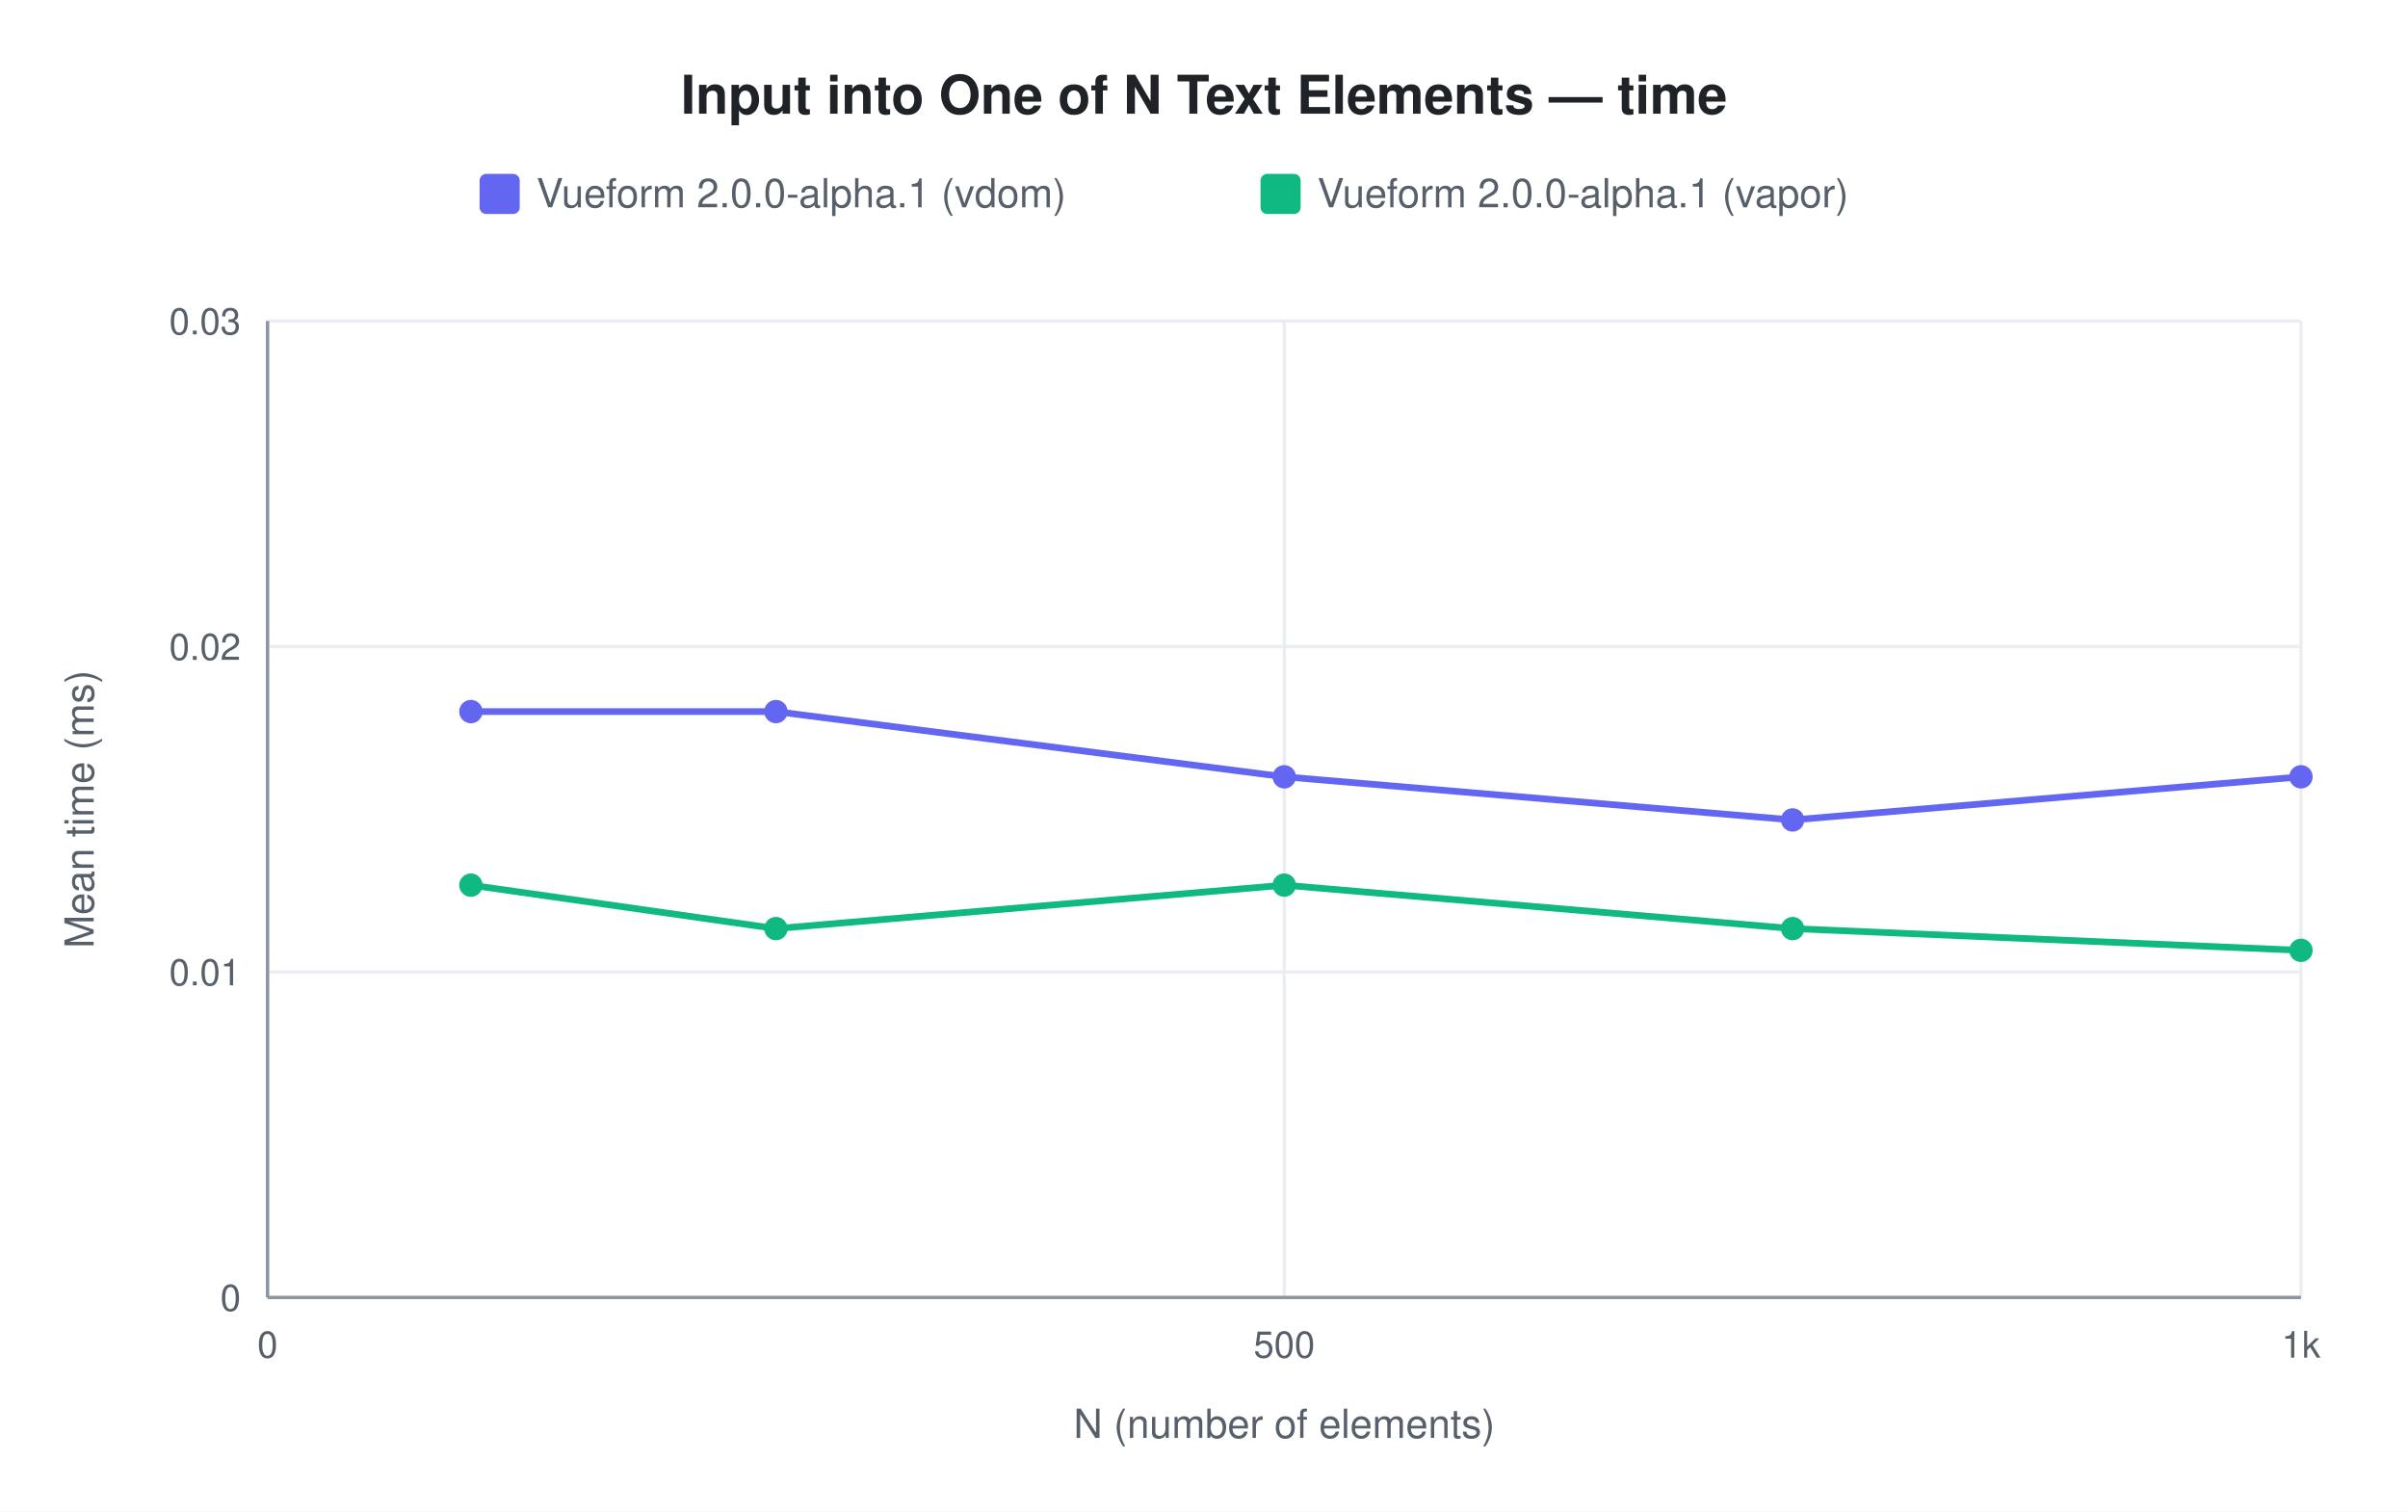
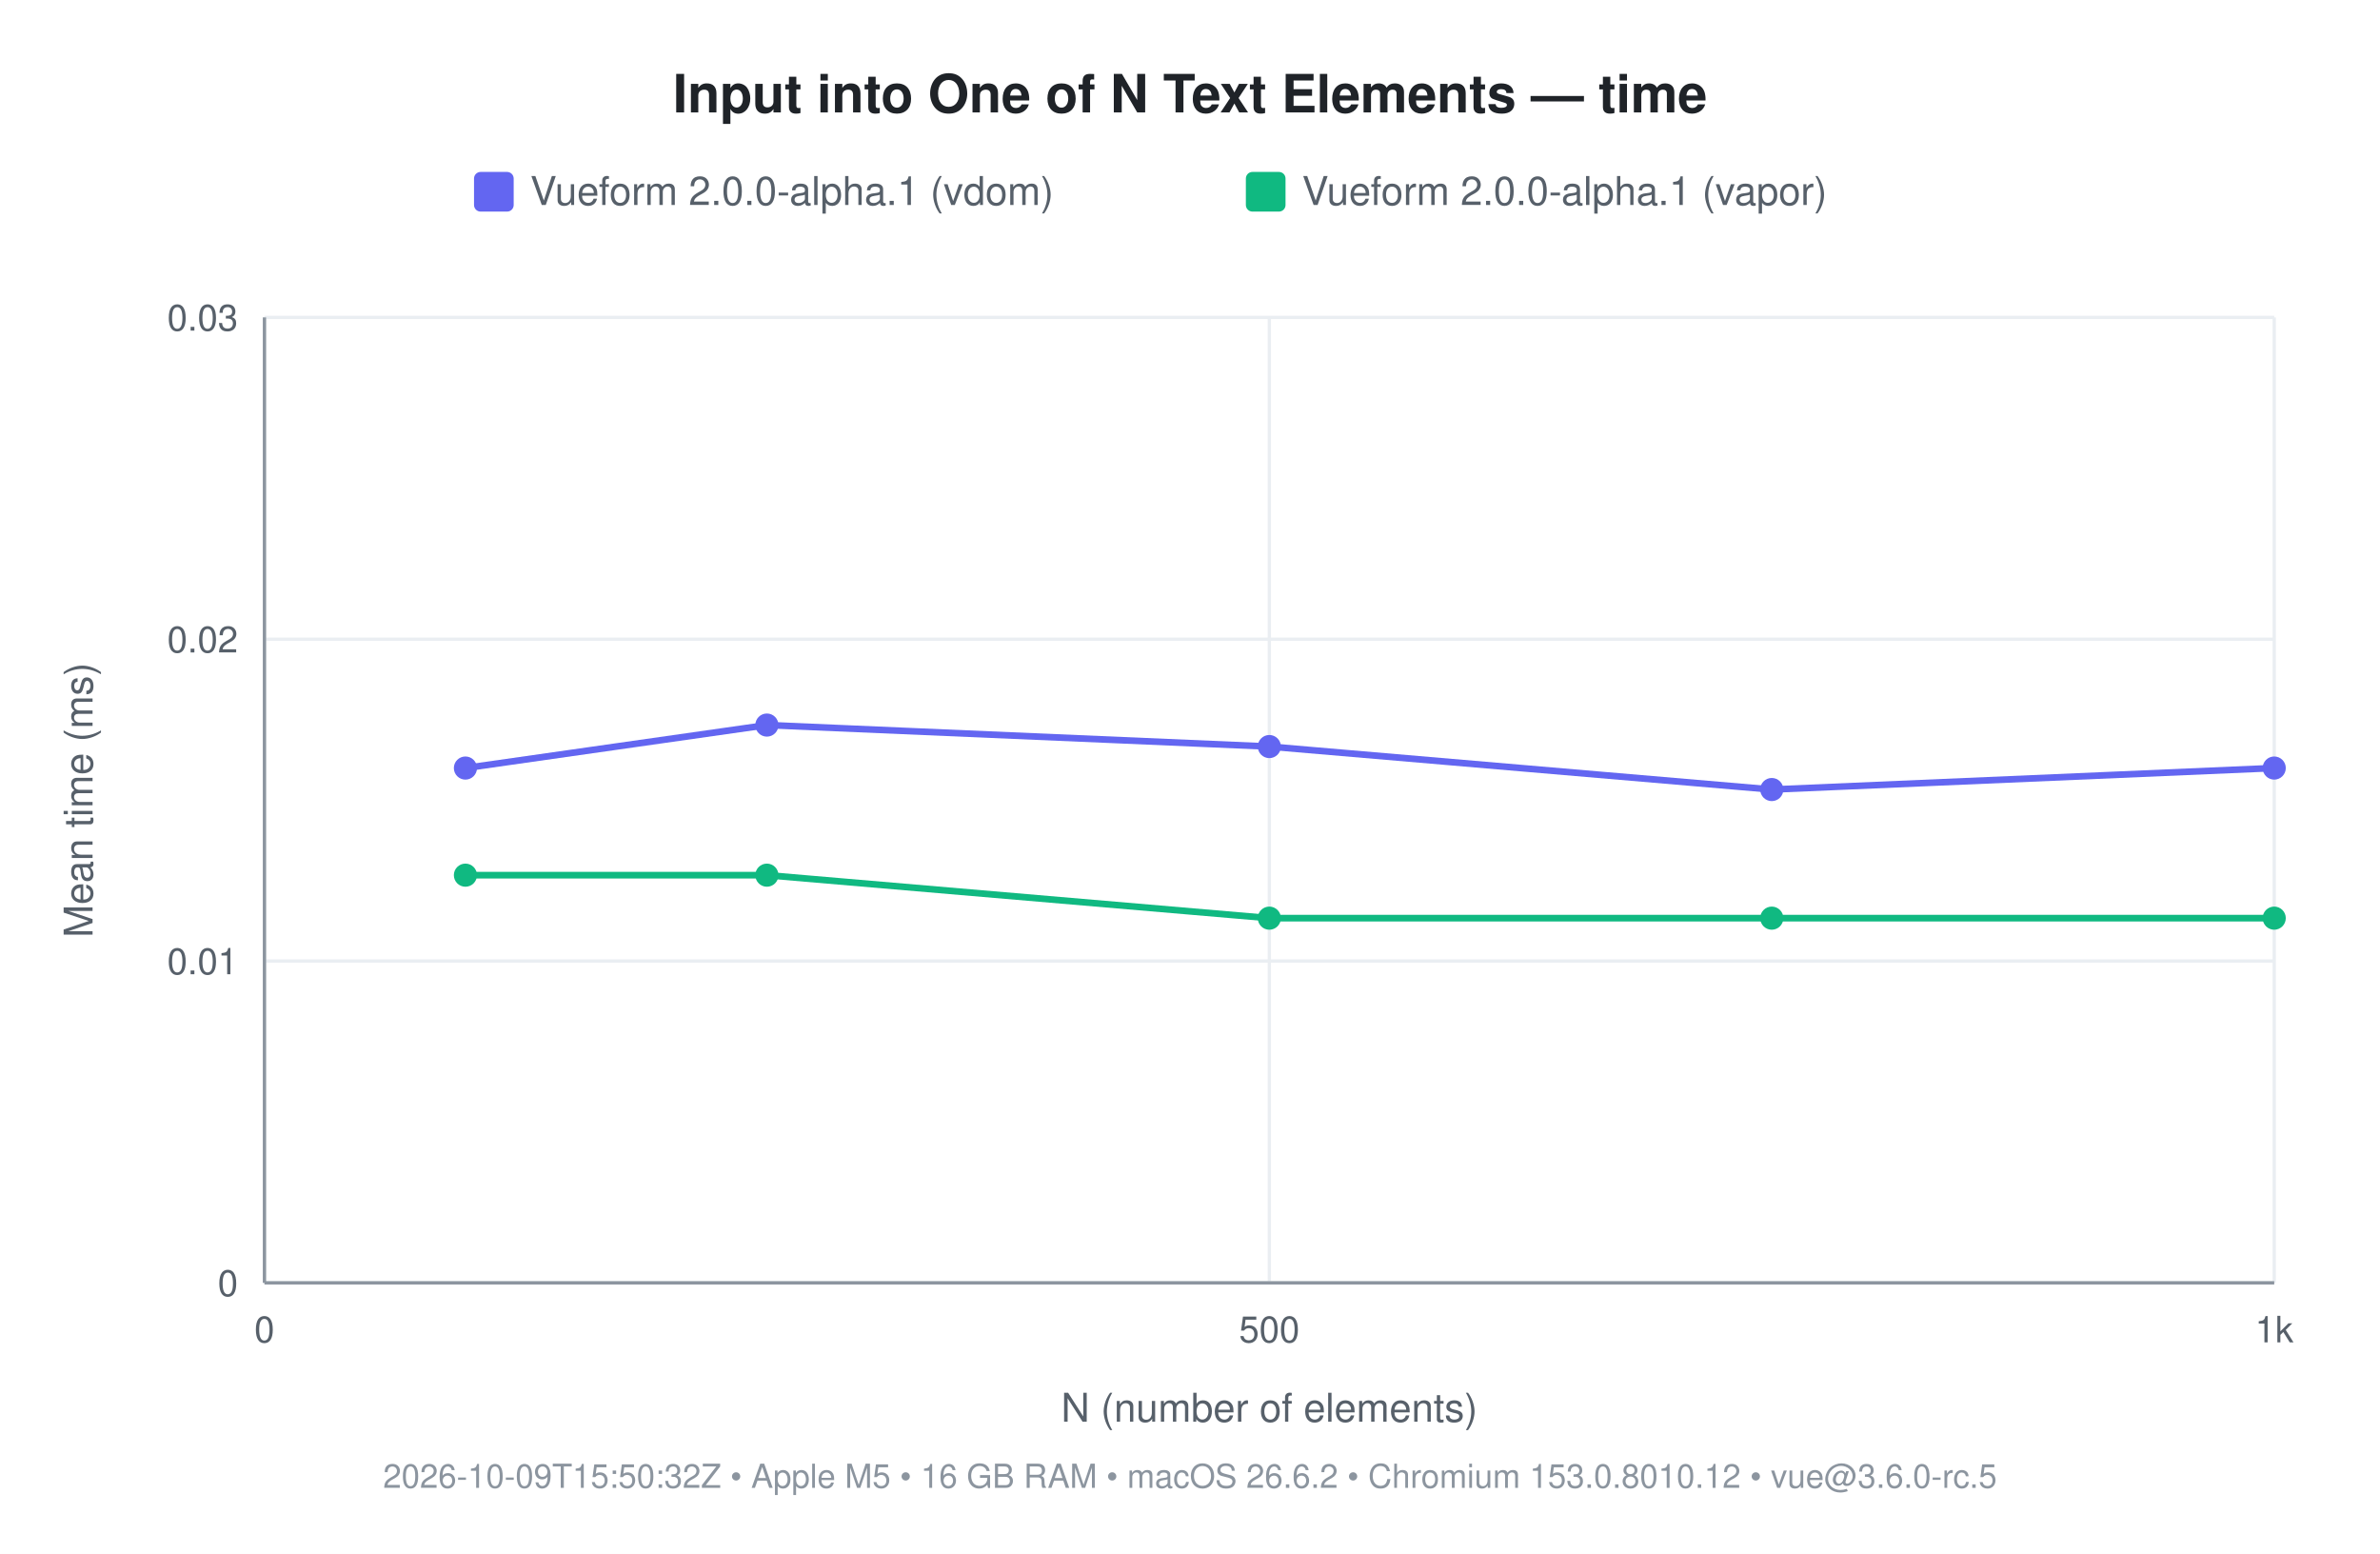
- <svg xmlns="http://www.w3.org/2000/svg" width="720" height="452" viewBox="0 0 720 452" font-family="-apple-system, 'Segoe UI', Helvetica, Arial, sans-serif">
-   <rect width="720" height="452" fill="#ffffff" />
+ <svg xmlns="http://www.w3.org/2000/svg" width="720" height="470" viewBox="0 0 720 470" font-family="-apple-system, 'Segoe UI', Helvetica, Arial, sans-serif">
+   <rect width="720" height="470" fill="#ffffff" />
  <text x="360" y="34" font-size="16" font-weight="600" fill="#1f2328" text-anchor="middle">Input into One of N Text Elements — time</text>
  <rect x="143.4" y="52" width="12" height="12" rx="2" fill="#6366f1" />
  <text x="160.4" y="62" font-size="12" fill="#57606a">Vueform 2.0.0-alpha.1 (vdom)</text>
  <rect x="376.9" y="52" width="12" height="12" rx="2" fill="#10b981" />
  <text x="393.9" y="62" font-size="12" fill="#57606a">Vueform 2.0.0-alpha.1 (vapor)</text>
  <line x1="80" y1="388" x2="688" y2="388" stroke="#eaeef2" stroke-width="1" />
  <text x="72" y="392" font-size="11" fill="#57606a" text-anchor="end">0</text>
  <line x1="80" y1="290.667" x2="688" y2="290.667" stroke="#eaeef2" stroke-width="1" />
  <text x="72" y="294.667" font-size="11" fill="#57606a" text-anchor="end">0.01</text>
  <line x1="80" y1="193.333" x2="688" y2="193.333" stroke="#eaeef2" stroke-width="1" />
  <text x="72" y="197.333" font-size="11" fill="#57606a" text-anchor="end">0.02</text>
  <line x1="80" y1="96" x2="688" y2="96" stroke="#eaeef2" stroke-width="1" />
  <text x="72" y="100" font-size="11" fill="#57606a" text-anchor="end">0.03</text>
  <line x1="80" y1="96" x2="80" y2="388" stroke="#eaeef2" stroke-width="1" />
  <text x="80" y="406" font-size="11" fill="#57606a" text-anchor="middle">0</text>
  <line x1="384" y1="96" x2="384" y2="388" stroke="#eaeef2" stroke-width="1" />
  <text x="384" y="406" font-size="11" fill="#57606a" text-anchor="middle">500</text>
  <line x1="688" y1="96" x2="688" y2="388" stroke="#eaeef2" stroke-width="1" />
  <text x="688" y="406" font-size="11" fill="#57606a" text-anchor="middle">1k</text>
  <line x1="80" y1="388" x2="688" y2="388" stroke="#8c959f" stroke-width="1" />
  <line x1="80" y1="96" x2="80" y2="388" stroke="#8c959f" stroke-width="1" />
  <text x="384" y="430" font-size="12" fill="#57606a" text-anchor="middle">N (number of elements)</text>
  <text x="28" y="242" font-size="12" fill="#57606a" text-anchor="middle" transform="rotate(-90 28 242)">Mean time (ms)</text>
-   <polyline points="140.8,212.8 232.0,212.8 384.0,232.3 536.0,245.2 688.0,232.3" fill="none" stroke="#6366f1" stroke-width="2" />
-   <circle cx="140.8" cy="212.8" r="3.5" fill="#6366f1" />
-   <circle cx="232.0" cy="212.8" r="3.5" fill="#6366f1" />
-   <circle cx="384.0" cy="232.3" r="3.5" fill="#6366f1" />
-   <circle cx="536.0" cy="245.2" r="3.5" fill="#6366f1" />
+   <text x="360" y="450" font-size="10" fill="#8c959f" text-anchor="middle">2026-10-09T15:50:32Z • Apple M5 • 16 GB RAM • macOS 26.6.2 • Chromium 153.0.8010.12 • vue@3.6.0-rc.5</text>
+   <polyline points="140.8,232.3 232.0,219.3 384.0,225.8 536.0,238.8 688.0,232.3" fill="none" stroke="#6366f1" stroke-width="2" />
+   <circle cx="140.8" cy="232.3" r="3.5" fill="#6366f1" />
+   <circle cx="232.0" cy="219.3" r="3.5" fill="#6366f1" />
+   <circle cx="384.0" cy="225.8" r="3.5" fill="#6366f1" />
+   <circle cx="536.0" cy="238.8" r="3.5" fill="#6366f1" />
  <circle cx="688.0" cy="232.3" r="3.5" fill="#6366f1" />
-   <polyline points="140.8,264.7 232.0,277.7 384.0,264.7 536.0,277.7 688.0,284.2" fill="none" stroke="#10b981" stroke-width="2" />
+   <polyline points="140.8,264.7 232.0,264.7 384.0,277.7 536.0,277.7 688.0,277.7" fill="none" stroke="#10b981" stroke-width="2" />
  <circle cx="140.8" cy="264.7" r="3.5" fill="#10b981" />
-   <circle cx="232.0" cy="277.7" r="3.5" fill="#10b981" />
-   <circle cx="384.0" cy="264.7" r="3.5" fill="#10b981" />
+   <circle cx="232.0" cy="264.7" r="3.5" fill="#10b981" />
+   <circle cx="384.0" cy="277.7" r="3.5" fill="#10b981" />
  <circle cx="536.0" cy="277.7" r="3.5" fill="#10b981" />
-   <circle cx="688.0" cy="284.2" r="3.5" fill="#10b981" />
+   <circle cx="688.0" cy="277.7" r="3.5" fill="#10b981" />
</svg>
